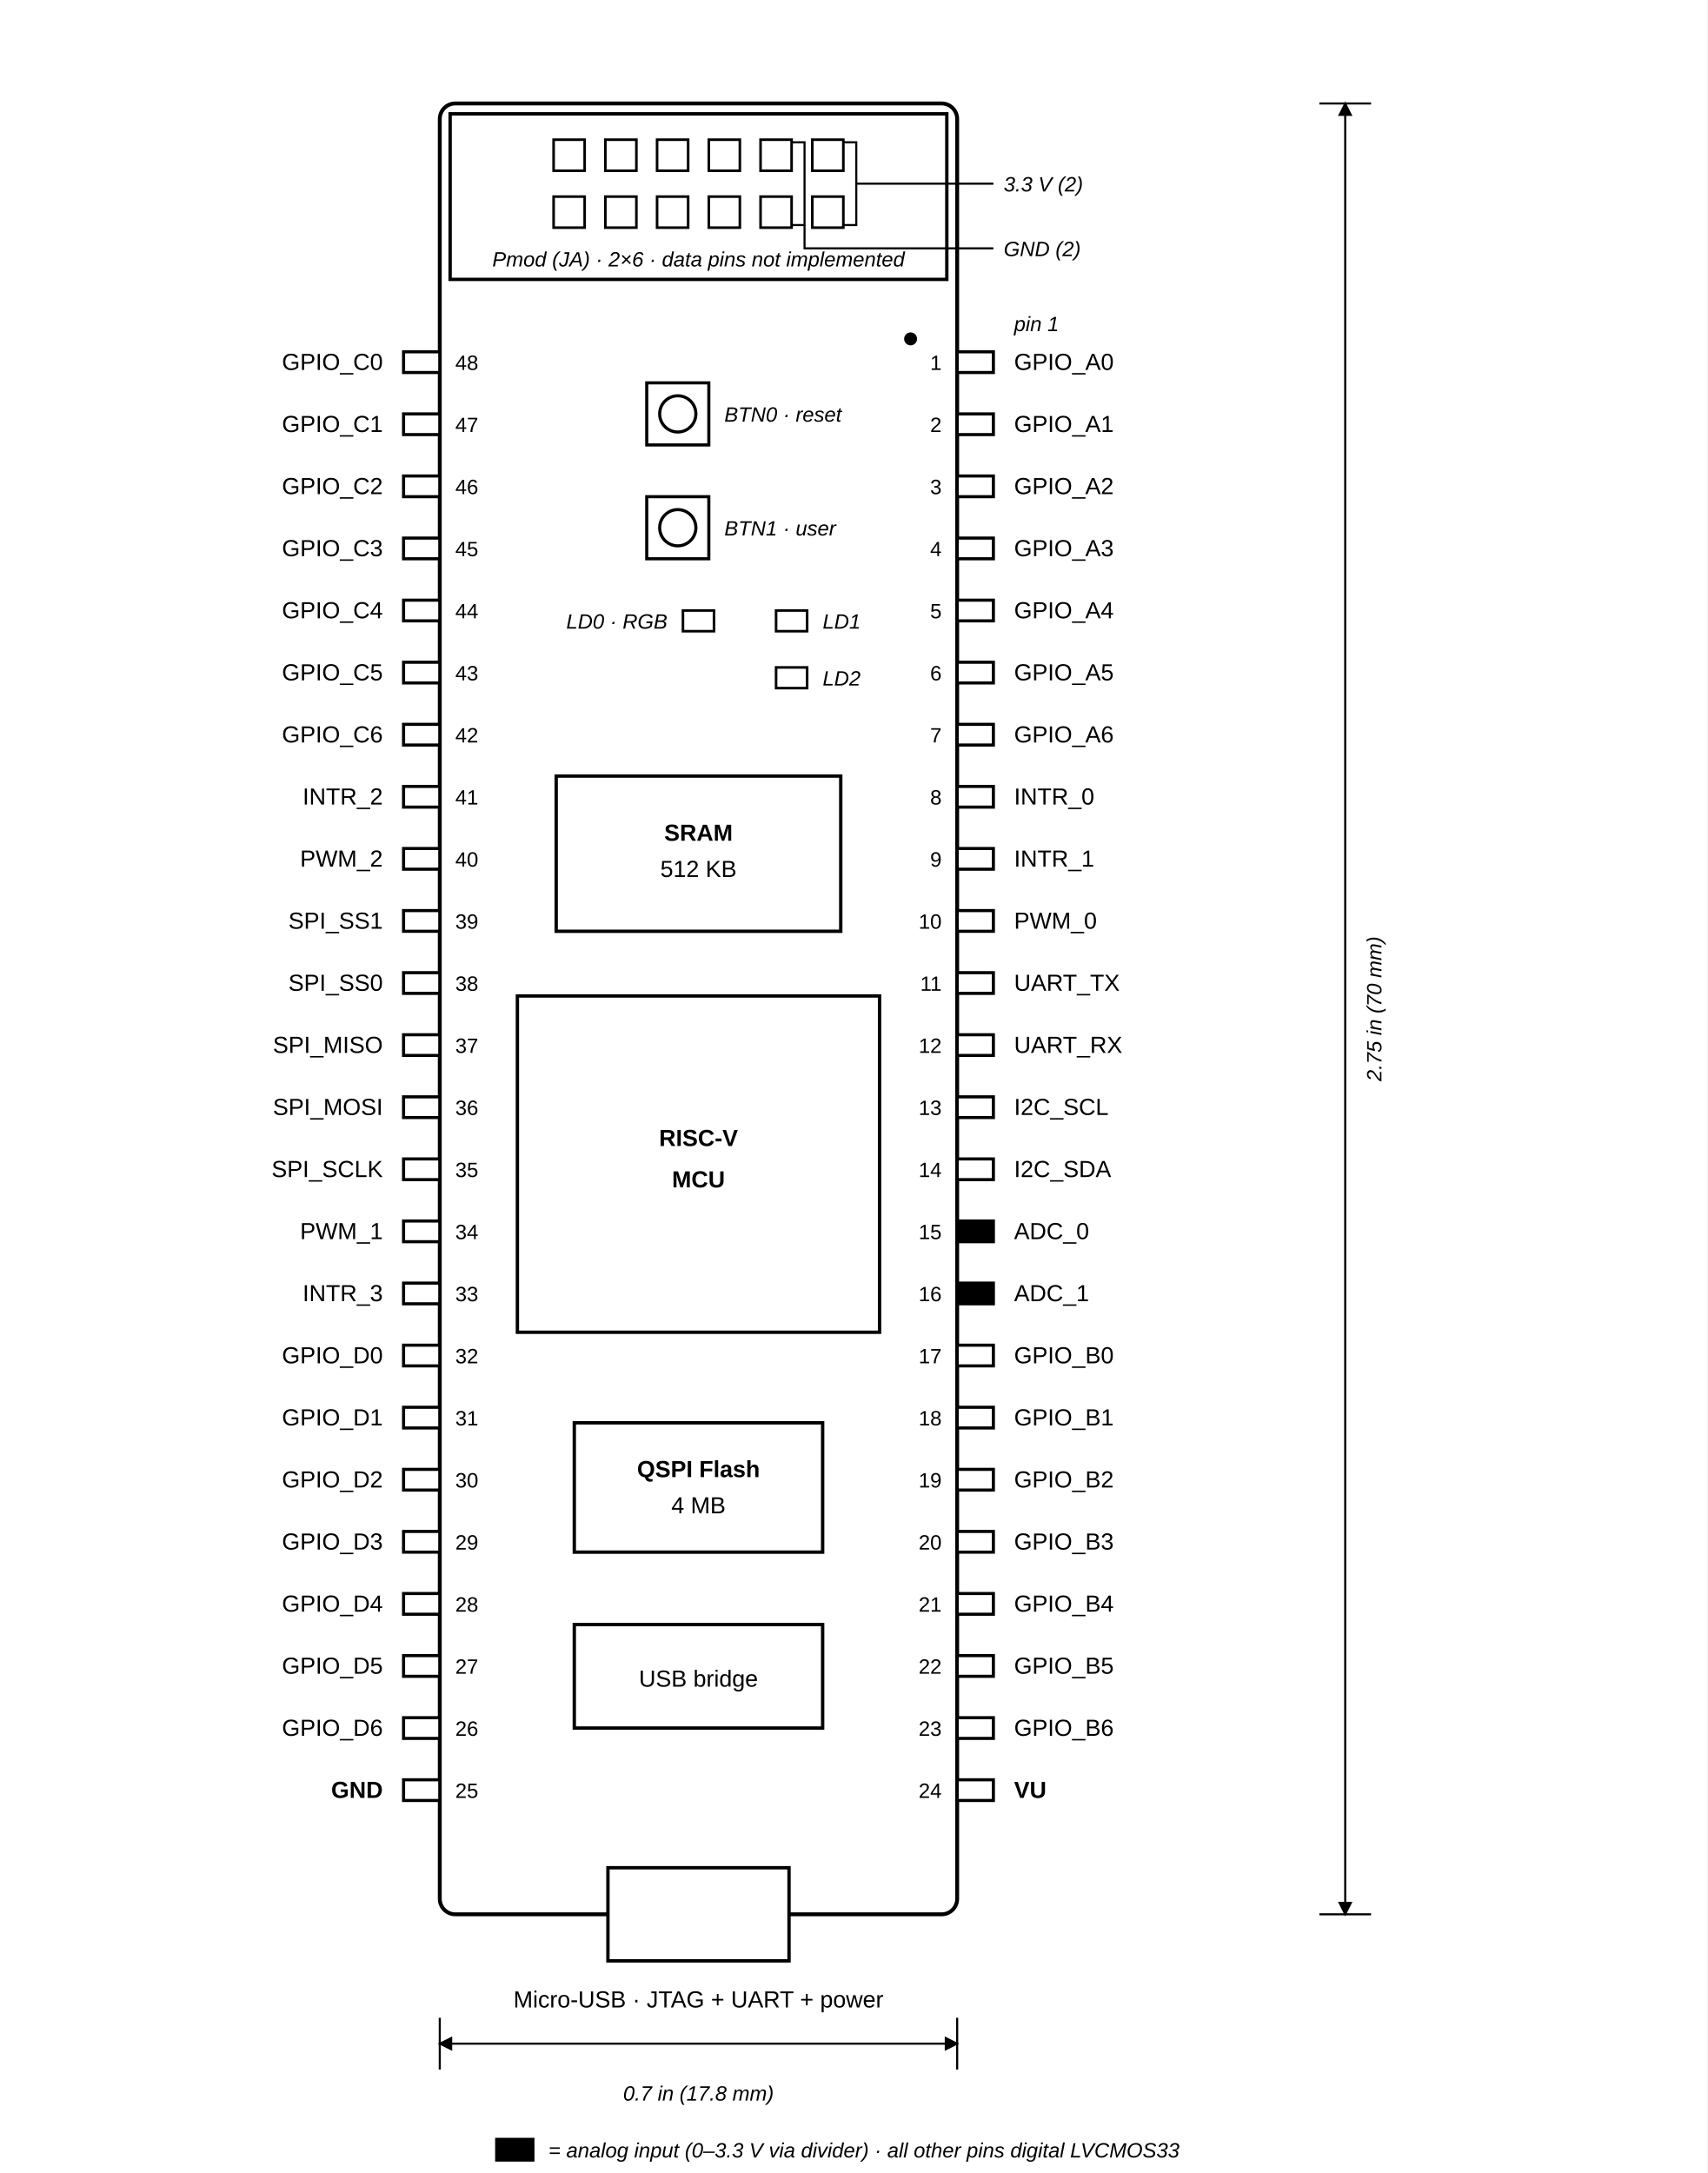
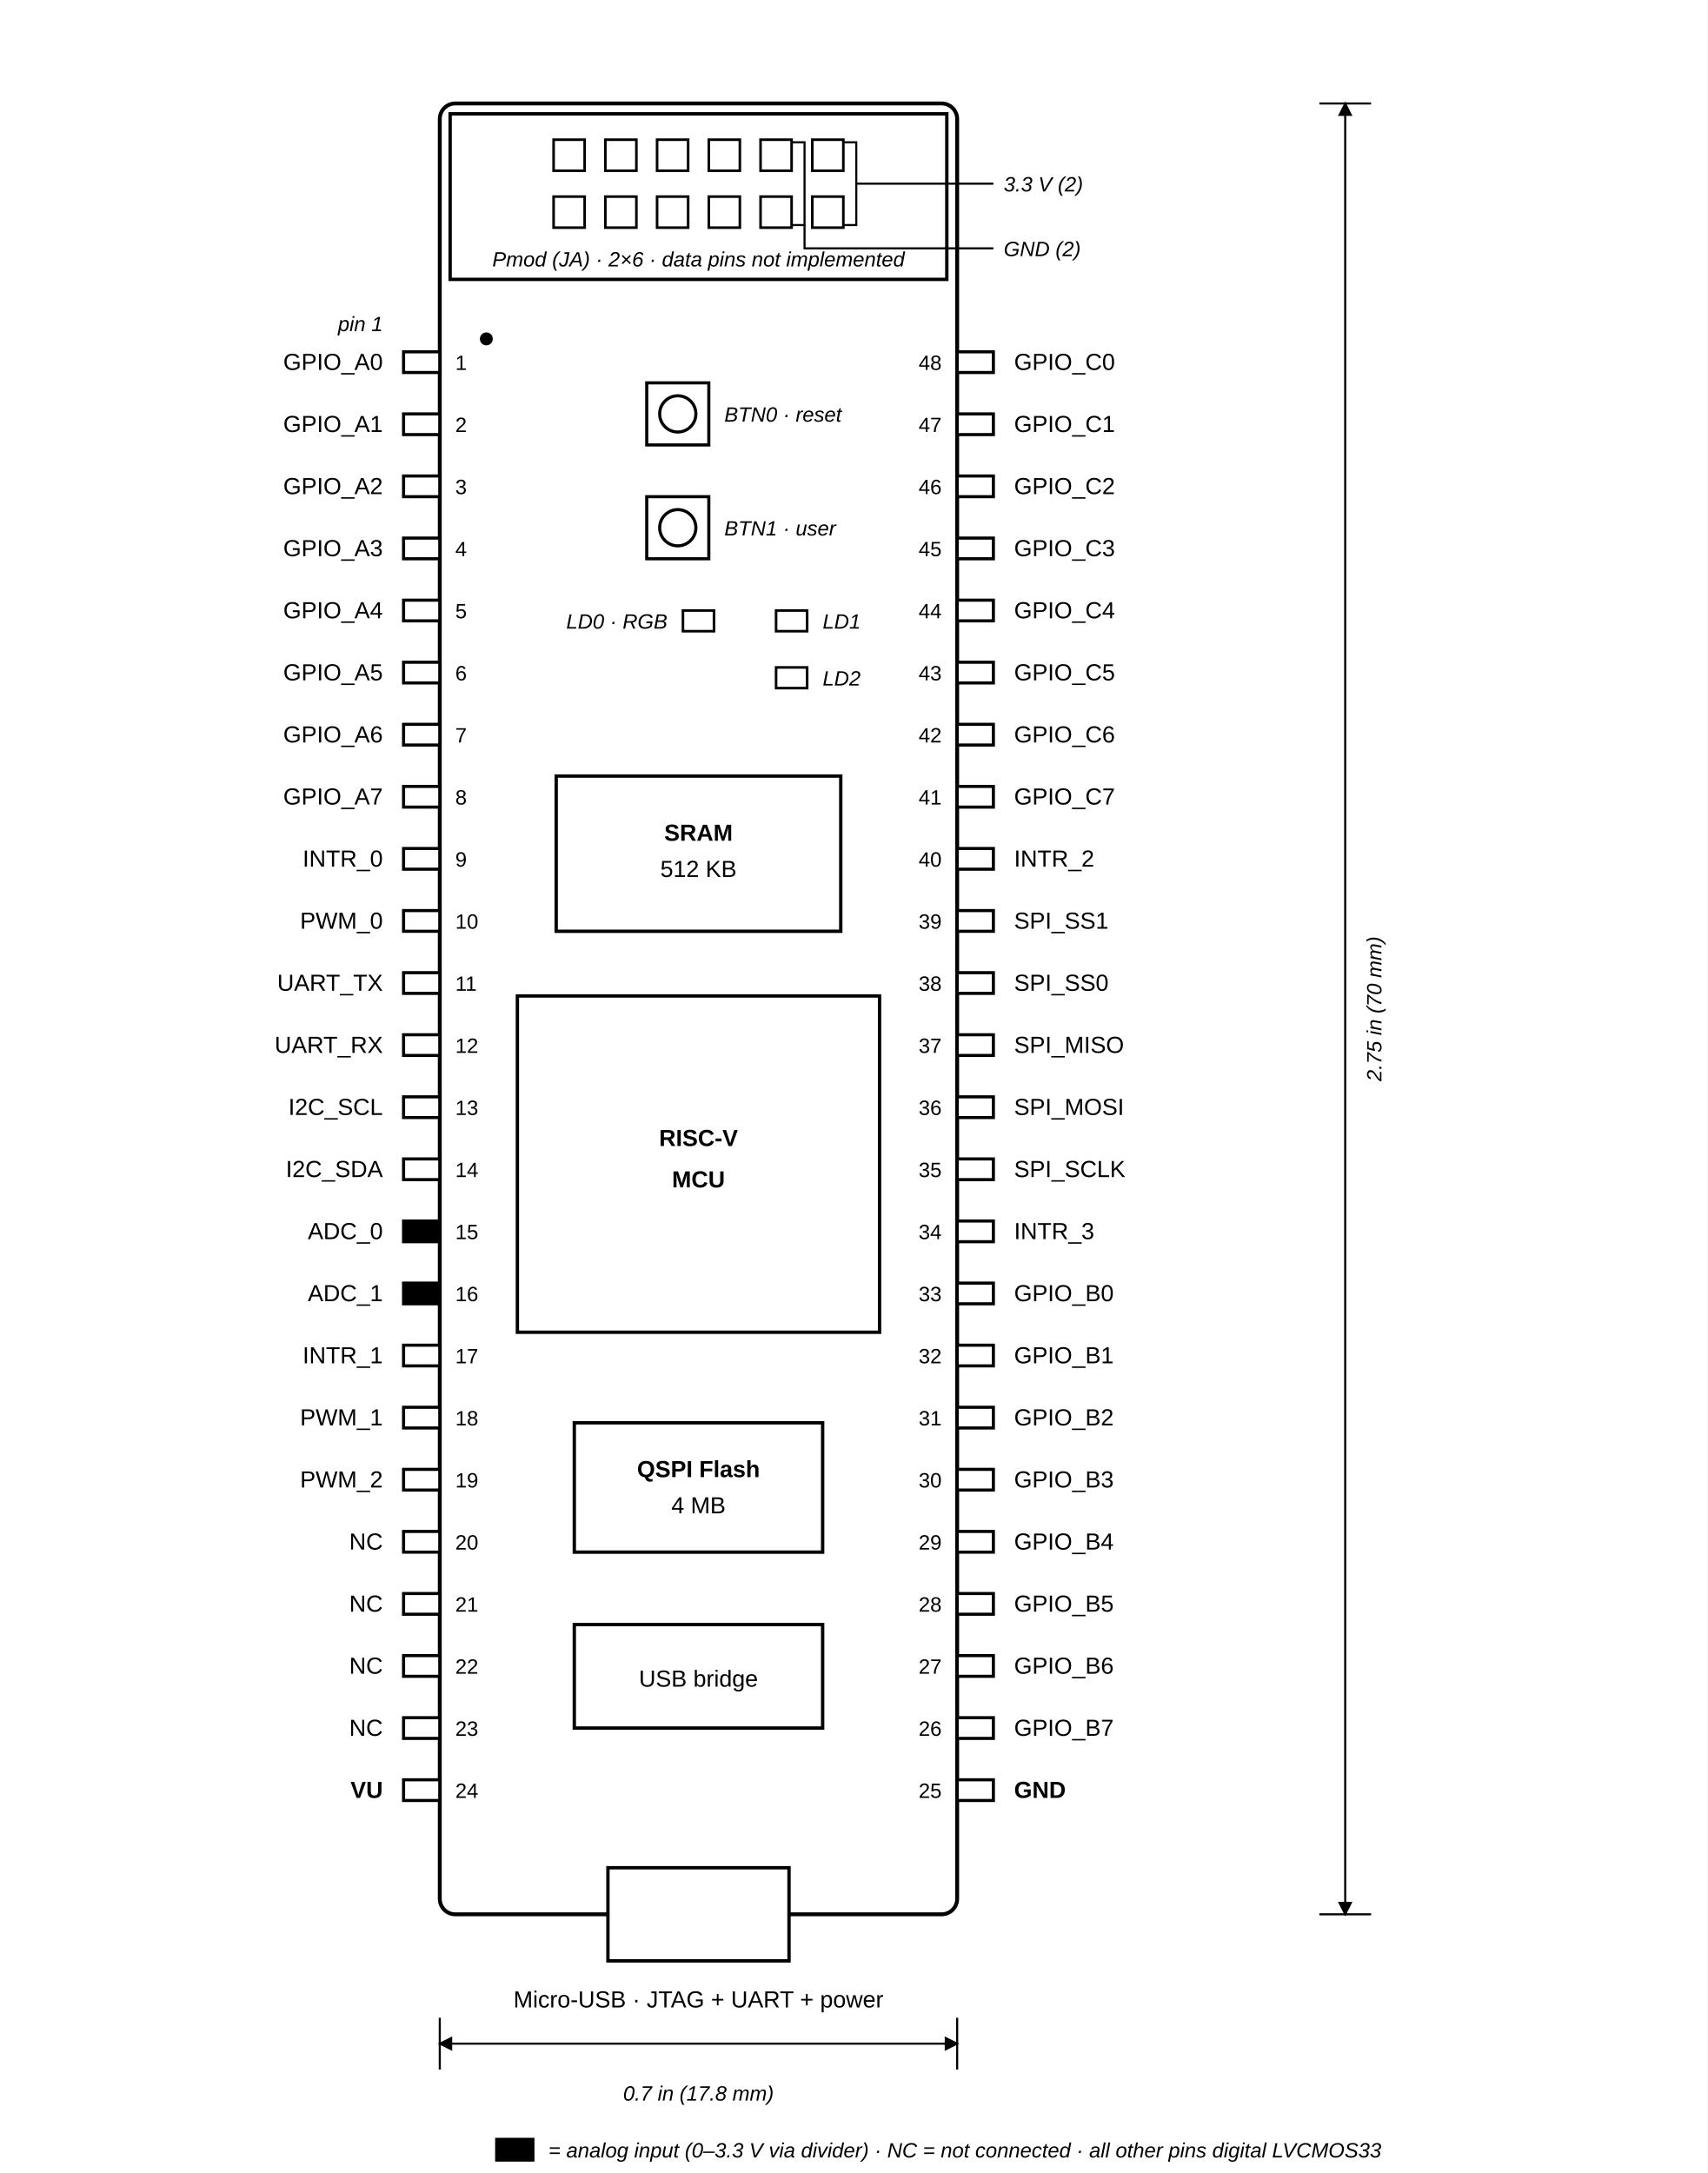
<svg xmlns="http://www.w3.org/2000/svg" viewBox="0 0 660 840" font-family="Liberation Sans, Helvetica, Arial, sans-serif" fill="black">
  <defs>
    <marker id="da" markerWidth="7" markerHeight="7" refX="6" refY="3.5" orient="auto">
      <path d="M0,0 L7,3.5 L0,7 z" />
    </marker>
    <marker id="db" markerWidth="7" markerHeight="7" refX="1" refY="3.5" orient="auto">
      <path d="M7,0 L0,3.5 L7,7 z" />
    </marker>
  </defs>
  <style>.n{font-size:8px;}.s{font-size:9px;}.t{font-size:9px;}.ti{font-size:8px;font-style:italic;}.dim{stroke:black;stroke-width:0.8;}</style>
  <rect x="0" y="0" width="660" height="840" fill="white" />
  <rect x="170" y="40" width="200" height="700" rx="6" fill="white" stroke="black" stroke-width="1.5" />
  <rect x="174" y="44" width="192" height="64" fill="white" stroke="black" stroke-width="1.3" />
  <rect x="214" y="54" width="12" height="12" fill="white" stroke="black" stroke-width="1" />
  <rect x="234" y="54" width="12" height="12" fill="white" stroke="black" stroke-width="1" />
  <rect x="254" y="54" width="12" height="12" fill="white" stroke="black" stroke-width="1" />
  <rect x="274" y="54" width="12" height="12" fill="white" stroke="black" stroke-width="1" />
  <rect x="294" y="54" width="12" height="12" fill="white" stroke="black" stroke-width="1" />
  <rect x="314" y="54" width="12" height="12" fill="white" stroke="black" stroke-width="1" />
  <rect x="214" y="76" width="12" height="12" fill="white" stroke="black" stroke-width="1" />
  <rect x="234" y="76" width="12" height="12" fill="white" stroke="black" stroke-width="1" />
  <rect x="254" y="76" width="12" height="12" fill="white" stroke="black" stroke-width="1" />
  <rect x="274" y="76" width="12" height="12" fill="white" stroke="black" stroke-width="1" />
  <rect x="294" y="76" width="12" height="12" fill="white" stroke="black" stroke-width="1" />
  <rect x="314" y="76" width="12" height="12" fill="white" stroke="black" stroke-width="1" />
  <polyline class="dim" points="326,55 331,55 331,87 326,87" fill="none" />
  <line class="dim" x1="331" y1="71" x2="384" y2="71" />
  <text class="ti" x="388" y="74">3.3 V (2)</text>
  <polyline class="dim" points="306,55 311,55 311,87 306,87" fill="none" />
  <polyline class="dim" points="311,87 311,96 384,96" fill="none" />
  <text class="ti" x="388" y="99">GND (2)</text>
  <text class="ti" x="270" y="103" text-anchor="middle">Pmod (JA) · 2×6 · data pins not implemented</text>
  <rect x="250" y="148" width="24" height="24" fill="white" stroke="black" stroke-width="1.2" />
  <circle cx="262" cy="160" r="7" fill="white" stroke="black" stroke-width="1.2" />
  <text class="ti" x="280" y="163">BTN0 · reset</text>
  <rect x="250" y="192" width="24" height="24" fill="white" stroke="black" stroke-width="1.2" />
  <circle cx="262" cy="204" r="7" fill="white" stroke="black" stroke-width="1.2" />
  <text class="ti" x="280" y="207">BTN1 · user</text>
  <rect x="264" y="236" width="12" height="8" fill="white" stroke="black" stroke-width="1" />
  <text class="ti" x="258" y="243" text-anchor="end">LD0 · RGB</text>
  <rect x="300" y="236" width="12" height="8" fill="white" stroke="black" stroke-width="1" />
  <text class="ti" x="318" y="243">LD1</text>
  <rect x="300" y="258" width="12" height="8" fill="white" stroke="black" stroke-width="1" />
  <text class="ti" x="318" y="265">LD2</text>
  <rect x="215" y="300" width="110" height="60" fill="white" stroke="black" stroke-width="1.3" />
  <text class="t" x="270" y="325" text-anchor="middle" font-weight="bold">SRAM</text>
  <text class="t" x="270" y="339" text-anchor="middle">512 KB</text>
  <rect x="200" y="385" width="140" height="130" fill="white" stroke="black" stroke-width="1.3" />
  <text class="t" x="270" y="443" text-anchor="middle" font-weight="bold" font-size="12">RISC-V</text>
  <text class="t" x="270" y="459" text-anchor="middle" font-weight="bold" font-size="12">MCU</text>
  <rect x="222" y="550" width="96" height="50" fill="white" stroke="black" stroke-width="1.3" />
  <text class="t" x="270" y="571" text-anchor="middle" font-weight="bold">QSPI Flash</text>
  <text class="t" x="270" y="585" text-anchor="middle">4 MB</text>
  <rect x="222" y="628" width="96" height="40" fill="white" stroke="black" stroke-width="1.3" />
  <text class="t" x="270" y="652" text-anchor="middle">USB bridge</text>
  <rect x="235" y="722" width="70" height="36" fill="white" stroke="black" stroke-width="1.3" />
  <text class="t" x="270" y="776" text-anchor="middle">Micro-USB · JTAG + UART + power</text>
  <rect x="156" y="136" width="14" height="8" fill="white" stroke="black" stroke-width="1.2" />
  <rect x="370" y="136" width="14" height="8" fill="white" stroke="black" stroke-width="1.2" />
-   <text class="n" x="176" y="143">48</text>
-   <text class="n" x="364" y="143" text-anchor="end">1</text>
-   <text class="s" x="148" y="143" text-anchor="end">GPIO_C0</text>
-   <text class="s" x="392" y="143">GPIO_A0</text>
+   <text class="n" x="176" y="143">1</text>
+   <text class="n" x="364" y="143" text-anchor="end">48</text>
+   <text class="s" x="148" y="143" text-anchor="end">GPIO_A0</text>
+   <text class="s" x="392" y="143">GPIO_C0</text>
  <rect x="156" y="160" width="14" height="8" fill="white" stroke="black" stroke-width="1.2" />
  <rect x="370" y="160" width="14" height="8" fill="white" stroke="black" stroke-width="1.2" />
-   <text class="n" x="176" y="167">47</text>
-   <text class="n" x="364" y="167" text-anchor="end">2</text>
-   <text class="s" x="148" y="167" text-anchor="end">GPIO_C1</text>
-   <text class="s" x="392" y="167">GPIO_A1</text>
+   <text class="n" x="176" y="167">2</text>
+   <text class="n" x="364" y="167" text-anchor="end">47</text>
+   <text class="s" x="148" y="167" text-anchor="end">GPIO_A1</text>
+   <text class="s" x="392" y="167">GPIO_C1</text>
  <rect x="156" y="184" width="14" height="8" fill="white" stroke="black" stroke-width="1.2" />
  <rect x="370" y="184" width="14" height="8" fill="white" stroke="black" stroke-width="1.2" />
-   <text class="n" x="176" y="191">46</text>
-   <text class="n" x="364" y="191" text-anchor="end">3</text>
-   <text class="s" x="148" y="191" text-anchor="end">GPIO_C2</text>
-   <text class="s" x="392" y="191">GPIO_A2</text>
+   <text class="n" x="176" y="191">3</text>
+   <text class="n" x="364" y="191" text-anchor="end">46</text>
+   <text class="s" x="148" y="191" text-anchor="end">GPIO_A2</text>
+   <text class="s" x="392" y="191">GPIO_C2</text>
  <rect x="156" y="208" width="14" height="8" fill="white" stroke="black" stroke-width="1.2" />
  <rect x="370" y="208" width="14" height="8" fill="white" stroke="black" stroke-width="1.2" />
-   <text class="n" x="176" y="215">45</text>
-   <text class="n" x="364" y="215" text-anchor="end">4</text>
-   <text class="s" x="148" y="215" text-anchor="end">GPIO_C3</text>
-   <text class="s" x="392" y="215">GPIO_A3</text>
+   <text class="n" x="176" y="215">4</text>
+   <text class="n" x="364" y="215" text-anchor="end">45</text>
+   <text class="s" x="148" y="215" text-anchor="end">GPIO_A3</text>
+   <text class="s" x="392" y="215">GPIO_C3</text>
  <rect x="156" y="232" width="14" height="8" fill="white" stroke="black" stroke-width="1.2" />
  <rect x="370" y="232" width="14" height="8" fill="white" stroke="black" stroke-width="1.2" />
-   <text class="n" x="176" y="239">44</text>
-   <text class="n" x="364" y="239" text-anchor="end">5</text>
-   <text class="s" x="148" y="239" text-anchor="end">GPIO_C4</text>
-   <text class="s" x="392" y="239">GPIO_A4</text>
+   <text class="n" x="176" y="239">5</text>
+   <text class="n" x="364" y="239" text-anchor="end">44</text>
+   <text class="s" x="148" y="239" text-anchor="end">GPIO_A4</text>
+   <text class="s" x="392" y="239">GPIO_C4</text>
  <rect x="156" y="256" width="14" height="8" fill="white" stroke="black" stroke-width="1.2" />
  <rect x="370" y="256" width="14" height="8" fill="white" stroke="black" stroke-width="1.2" />
-   <text class="n" x="176" y="263">43</text>
-   <text class="n" x="364" y="263" text-anchor="end">6</text>
-   <text class="s" x="148" y="263" text-anchor="end">GPIO_C5</text>
-   <text class="s" x="392" y="263">GPIO_A5</text>
+   <text class="n" x="176" y="263">6</text>
+   <text class="n" x="364" y="263" text-anchor="end">43</text>
+   <text class="s" x="148" y="263" text-anchor="end">GPIO_A5</text>
+   <text class="s" x="392" y="263">GPIO_C5</text>
  <rect x="156" y="280" width="14" height="8" fill="white" stroke="black" stroke-width="1.2" />
  <rect x="370" y="280" width="14" height="8" fill="white" stroke="black" stroke-width="1.2" />
-   <text class="n" x="176" y="287">42</text>
-   <text class="n" x="364" y="287" text-anchor="end">7</text>
-   <text class="s" x="148" y="287" text-anchor="end">GPIO_C6</text>
-   <text class="s" x="392" y="287">GPIO_A6</text>
+   <text class="n" x="176" y="287">7</text>
+   <text class="n" x="364" y="287" text-anchor="end">42</text>
+   <text class="s" x="148" y="287" text-anchor="end">GPIO_A6</text>
+   <text class="s" x="392" y="287">GPIO_C6</text>
  <rect x="156" y="304" width="14" height="8" fill="white" stroke="black" stroke-width="1.2" />
  <rect x="370" y="304" width="14" height="8" fill="white" stroke="black" stroke-width="1.2" />
-   <text class="n" x="176" y="311">41</text>
-   <text class="n" x="364" y="311" text-anchor="end">8</text>
-   <text class="s" x="148" y="311" text-anchor="end">INTR_2</text>
-   <text class="s" x="392" y="311">INTR_0</text>
+   <text class="n" x="176" y="311">8</text>
+   <text class="n" x="364" y="311" text-anchor="end">41</text>
+   <text class="s" x="148" y="311" text-anchor="end">GPIO_A7</text>
+   <text class="s" x="392" y="311">GPIO_C7</text>
  <rect x="156" y="328" width="14" height="8" fill="white" stroke="black" stroke-width="1.2" />
  <rect x="370" y="328" width="14" height="8" fill="white" stroke="black" stroke-width="1.2" />
-   <text class="n" x="176" y="335">40</text>
-   <text class="n" x="364" y="335" text-anchor="end">9</text>
-   <text class="s" x="148" y="335" text-anchor="end">PWM_2</text>
-   <text class="s" x="392" y="335">INTR_1</text>
+   <text class="n" x="176" y="335">9</text>
+   <text class="n" x="364" y="335" text-anchor="end">40</text>
+   <text class="s" x="148" y="335" text-anchor="end">INTR_0</text>
+   <text class="s" x="392" y="335">INTR_2</text>
  <rect x="156" y="352" width="14" height="8" fill="white" stroke="black" stroke-width="1.2" />
  <rect x="370" y="352" width="14" height="8" fill="white" stroke="black" stroke-width="1.2" />
-   <text class="n" x="176" y="359">39</text>
-   <text class="n" x="364" y="359" text-anchor="end">10</text>
-   <text class="s" x="148" y="359" text-anchor="end">SPI_SS1</text>
-   <text class="s" x="392" y="359">PWM_0</text>
+   <text class="n" x="176" y="359">10</text>
+   <text class="n" x="364" y="359" text-anchor="end">39</text>
+   <text class="s" x="148" y="359" text-anchor="end">PWM_0</text>
+   <text class="s" x="392" y="359">SPI_SS1</text>
  <rect x="156" y="376" width="14" height="8" fill="white" stroke="black" stroke-width="1.2" />
  <rect x="370" y="376" width="14" height="8" fill="white" stroke="black" stroke-width="1.2" />
-   <text class="n" x="176" y="383">38</text>
-   <text class="n" x="364" y="383" text-anchor="end">11</text>
-   <text class="s" x="148" y="383" text-anchor="end">SPI_SS0</text>
-   <text class="s" x="392" y="383">UART_TX</text>
+   <text class="n" x="176" y="383">11</text>
+   <text class="n" x="364" y="383" text-anchor="end">38</text>
+   <text class="s" x="148" y="383" text-anchor="end">UART_TX</text>
+   <text class="s" x="392" y="383">SPI_SS0</text>
  <rect x="156" y="400" width="14" height="8" fill="white" stroke="black" stroke-width="1.2" />
  <rect x="370" y="400" width="14" height="8" fill="white" stroke="black" stroke-width="1.2" />
-   <text class="n" x="176" y="407">37</text>
-   <text class="n" x="364" y="407" text-anchor="end">12</text>
-   <text class="s" x="148" y="407" text-anchor="end">SPI_MISO</text>
-   <text class="s" x="392" y="407">UART_RX</text>
+   <text class="n" x="176" y="407">12</text>
+   <text class="n" x="364" y="407" text-anchor="end">37</text>
+   <text class="s" x="148" y="407" text-anchor="end">UART_RX</text>
+   <text class="s" x="392" y="407">SPI_MISO</text>
  <rect x="156" y="424" width="14" height="8" fill="white" stroke="black" stroke-width="1.2" />
  <rect x="370" y="424" width="14" height="8" fill="white" stroke="black" stroke-width="1.2" />
-   <text class="n" x="176" y="431">36</text>
-   <text class="n" x="364" y="431" text-anchor="end">13</text>
-   <text class="s" x="148" y="431" text-anchor="end">SPI_MOSI</text>
-   <text class="s" x="392" y="431">I2C_SCL</text>
+   <text class="n" x="176" y="431">13</text>
+   <text class="n" x="364" y="431" text-anchor="end">36</text>
+   <text class="s" x="148" y="431" text-anchor="end">I2C_SCL</text>
+   <text class="s" x="392" y="431">SPI_MOSI</text>
  <rect x="156" y="448" width="14" height="8" fill="white" stroke="black" stroke-width="1.2" />
  <rect x="370" y="448" width="14" height="8" fill="white" stroke="black" stroke-width="1.2" />
-   <text class="n" x="176" y="455">35</text>
-   <text class="n" x="364" y="455" text-anchor="end">14</text>
-   <text class="s" x="148" y="455" text-anchor="end">SPI_SCLK</text>
-   <text class="s" x="392" y="455">I2C_SDA</text>
-   <rect x="156" y="472" width="14" height="8" fill="white" stroke="black" stroke-width="1.2" />
-   <rect x="370" y="472" width="14" height="8" fill="black" stroke="black" stroke-width="1.2" />
-   <text class="n" x="176" y="479">34</text>
-   <text class="n" x="364" y="479" text-anchor="end">15</text>
-   <text class="s" x="148" y="479" text-anchor="end">PWM_1</text>
-   <text class="s" x="392" y="479">ADC_0</text>
-   <rect x="156" y="496" width="14" height="8" fill="white" stroke="black" stroke-width="1.2" />
-   <rect x="370" y="496" width="14" height="8" fill="black" stroke="black" stroke-width="1.2" />
-   <text class="n" x="176" y="503">33</text>
-   <text class="n" x="364" y="503" text-anchor="end">16</text>
-   <text class="s" x="148" y="503" text-anchor="end">INTR_3</text>
-   <text class="s" x="392" y="503">ADC_1</text>
+   <text class="n" x="176" y="455">14</text>
+   <text class="n" x="364" y="455" text-anchor="end">35</text>
+   <text class="s" x="148" y="455" text-anchor="end">I2C_SDA</text>
+   <text class="s" x="392" y="455">SPI_SCLK</text>
+   <rect x="156" y="472" width="14" height="8" fill="black" stroke="black" stroke-width="1.2" />
+   <rect x="370" y="472" width="14" height="8" fill="white" stroke="black" stroke-width="1.2" />
+   <text class="n" x="176" y="479">15</text>
+   <text class="n" x="364" y="479" text-anchor="end">34</text>
+   <text class="s" x="148" y="479" text-anchor="end">ADC_0</text>
+   <text class="s" x="392" y="479">INTR_3</text>
+   <rect x="156" y="496" width="14" height="8" fill="black" stroke="black" stroke-width="1.2" />
+   <rect x="370" y="496" width="14" height="8" fill="white" stroke="black" stroke-width="1.2" />
+   <text class="n" x="176" y="503">16</text>
+   <text class="n" x="364" y="503" text-anchor="end">33</text>
+   <text class="s" x="148" y="503" text-anchor="end">ADC_1</text>
+   <text class="s" x="392" y="503">GPIO_B0</text>
  <rect x="156" y="520" width="14" height="8" fill="white" stroke="black" stroke-width="1.2" />
  <rect x="370" y="520" width="14" height="8" fill="white" stroke="black" stroke-width="1.2" />
-   <text class="n" x="176" y="527">32</text>
-   <text class="n" x="364" y="527" text-anchor="end">17</text>
-   <text class="s" x="148" y="527" text-anchor="end">GPIO_D0</text>
-   <text class="s" x="392" y="527">GPIO_B0</text>
+   <text class="n" x="176" y="527">17</text>
+   <text class="n" x="364" y="527" text-anchor="end">32</text>
+   <text class="s" x="148" y="527" text-anchor="end">INTR_1</text>
+   <text class="s" x="392" y="527">GPIO_B1</text>
  <rect x="156" y="544" width="14" height="8" fill="white" stroke="black" stroke-width="1.2" />
  <rect x="370" y="544" width="14" height="8" fill="white" stroke="black" stroke-width="1.2" />
-   <text class="n" x="176" y="551">31</text>
-   <text class="n" x="364" y="551" text-anchor="end">18</text>
-   <text class="s" x="148" y="551" text-anchor="end">GPIO_D1</text>
-   <text class="s" x="392" y="551">GPIO_B1</text>
+   <text class="n" x="176" y="551">18</text>
+   <text class="n" x="364" y="551" text-anchor="end">31</text>
+   <text class="s" x="148" y="551" text-anchor="end">PWM_1</text>
+   <text class="s" x="392" y="551">GPIO_B2</text>
  <rect x="156" y="568" width="14" height="8" fill="white" stroke="black" stroke-width="1.2" />
  <rect x="370" y="568" width="14" height="8" fill="white" stroke="black" stroke-width="1.2" />
-   <text class="n" x="176" y="575">30</text>
-   <text class="n" x="364" y="575" text-anchor="end">19</text>
-   <text class="s" x="148" y="575" text-anchor="end">GPIO_D2</text>
-   <text class="s" x="392" y="575">GPIO_B2</text>
+   <text class="n" x="176" y="575">19</text>
+   <text class="n" x="364" y="575" text-anchor="end">30</text>
+   <text class="s" x="148" y="575" text-anchor="end">PWM_2</text>
+   <text class="s" x="392" y="575">GPIO_B3</text>
  <rect x="156" y="592" width="14" height="8" fill="white" stroke="black" stroke-width="1.2" />
  <rect x="370" y="592" width="14" height="8" fill="white" stroke="black" stroke-width="1.2" />
-   <text class="n" x="176" y="599">29</text>
-   <text class="n" x="364" y="599" text-anchor="end">20</text>
-   <text class="s" x="148" y="599" text-anchor="end">GPIO_D3</text>
-   <text class="s" x="392" y="599">GPIO_B3</text>
+   <text class="n" x="176" y="599">20</text>
+   <text class="n" x="364" y="599" text-anchor="end">29</text>
+   <text class="s" x="148" y="599" text-anchor="end">NC</text>
+   <text class="s" x="392" y="599">GPIO_B4</text>
  <rect x="156" y="616" width="14" height="8" fill="white" stroke="black" stroke-width="1.2" />
  <rect x="370" y="616" width="14" height="8" fill="white" stroke="black" stroke-width="1.2" />
-   <text class="n" x="176" y="623">28</text>
-   <text class="n" x="364" y="623" text-anchor="end">21</text>
-   <text class="s" x="148" y="623" text-anchor="end">GPIO_D4</text>
-   <text class="s" x="392" y="623">GPIO_B4</text>
+   <text class="n" x="176" y="623">21</text>
+   <text class="n" x="364" y="623" text-anchor="end">28</text>
+   <text class="s" x="148" y="623" text-anchor="end">NC</text>
+   <text class="s" x="392" y="623">GPIO_B5</text>
  <rect x="156" y="640" width="14" height="8" fill="white" stroke="black" stroke-width="1.2" />
  <rect x="370" y="640" width="14" height="8" fill="white" stroke="black" stroke-width="1.2" />
-   <text class="n" x="176" y="647">27</text>
-   <text class="n" x="364" y="647" text-anchor="end">22</text>
-   <text class="s" x="148" y="647" text-anchor="end">GPIO_D5</text>
-   <text class="s" x="392" y="647">GPIO_B5</text>
+   <text class="n" x="176" y="647">22</text>
+   <text class="n" x="364" y="647" text-anchor="end">27</text>
+   <text class="s" x="148" y="647" text-anchor="end">NC</text>
+   <text class="s" x="392" y="647">GPIO_B6</text>
  <rect x="156" y="664" width="14" height="8" fill="white" stroke="black" stroke-width="1.2" />
  <rect x="370" y="664" width="14" height="8" fill="white" stroke="black" stroke-width="1.2" />
-   <text class="n" x="176" y="671">26</text>
-   <text class="n" x="364" y="671" text-anchor="end">23</text>
-   <text class="s" x="148" y="671" text-anchor="end">GPIO_D6</text>
-   <text class="s" x="392" y="671">GPIO_B6</text>
+   <text class="n" x="176" y="671">23</text>
+   <text class="n" x="364" y="671" text-anchor="end">26</text>
+   <text class="s" x="148" y="671" text-anchor="end">NC</text>
+   <text class="s" x="392" y="671">GPIO_B7</text>
  <rect x="156" y="688" width="14" height="8" fill="white" stroke="black" stroke-width="1.2" />
  <rect x="370" y="688" width="14" height="8" fill="white" stroke="black" stroke-width="1.2" />
-   <text class="n" x="176" y="695">25</text>
-   <text class="n" x="364" y="695" text-anchor="end">24</text>
-   <text class="s" x="148" y="695" text-anchor="end" font-weight="bold">GND</text>
-   <text class="s" x="392" y="695" font-weight="bold">VU</text>
-   <circle cx="352" cy="131" r="2.5" />
-   <text class="ti" x="392" y="128">pin 1</text>
+   <text class="n" x="176" y="695">24</text>
+   <text class="n" x="364" y="695" text-anchor="end">25</text>
+   <text class="s" x="148" y="695" text-anchor="end" font-weight="bold">VU</text>
+   <text class="s" x="392" y="695" font-weight="bold">GND</text>
+   <circle cx="188" cy="131" r="2.5" />
+   <text class="ti" x="148" y="128" text-anchor="end">pin 1</text>
  <line class="dim" x1="520" y1="40" x2="520" y2="740" marker-start="url(#db)" marker-end="url(#da)" />
  <line class="dim" x1="510" y1="40" x2="530" y2="40" />
  <line class="dim" x1="510" y1="740" x2="530" y2="740" />
  <text class="ti" x="534" y="390" transform="rotate(-90 534 390)" text-anchor="middle">2.75 in (70 mm)</text>
  <line class="dim" x1="170" y1="790" x2="370" y2="790" marker-start="url(#db)" marker-end="url(#da)" />
  <line class="dim" x1="170" y1="780" x2="170" y2="800" />
  <line class="dim" x1="370" y1="780" x2="370" y2="800" />
  <text class="ti" x="270" y="812" text-anchor="middle">0.7 in (17.8 mm)</text>
  <rect x="192" y="827" width="14" height="8" fill="black" stroke="black" stroke-width="1.2" />
-   <text class="ti" x="212" y="834">= analog input (0–3.3 V via divider) · all other pins digital LVCMOS33</text>
+   <text class="ti" x="212" y="834">= analog input (0–3.3 V via divider) · NC = not connected · all other pins digital LVCMOS33</text>
</svg>
